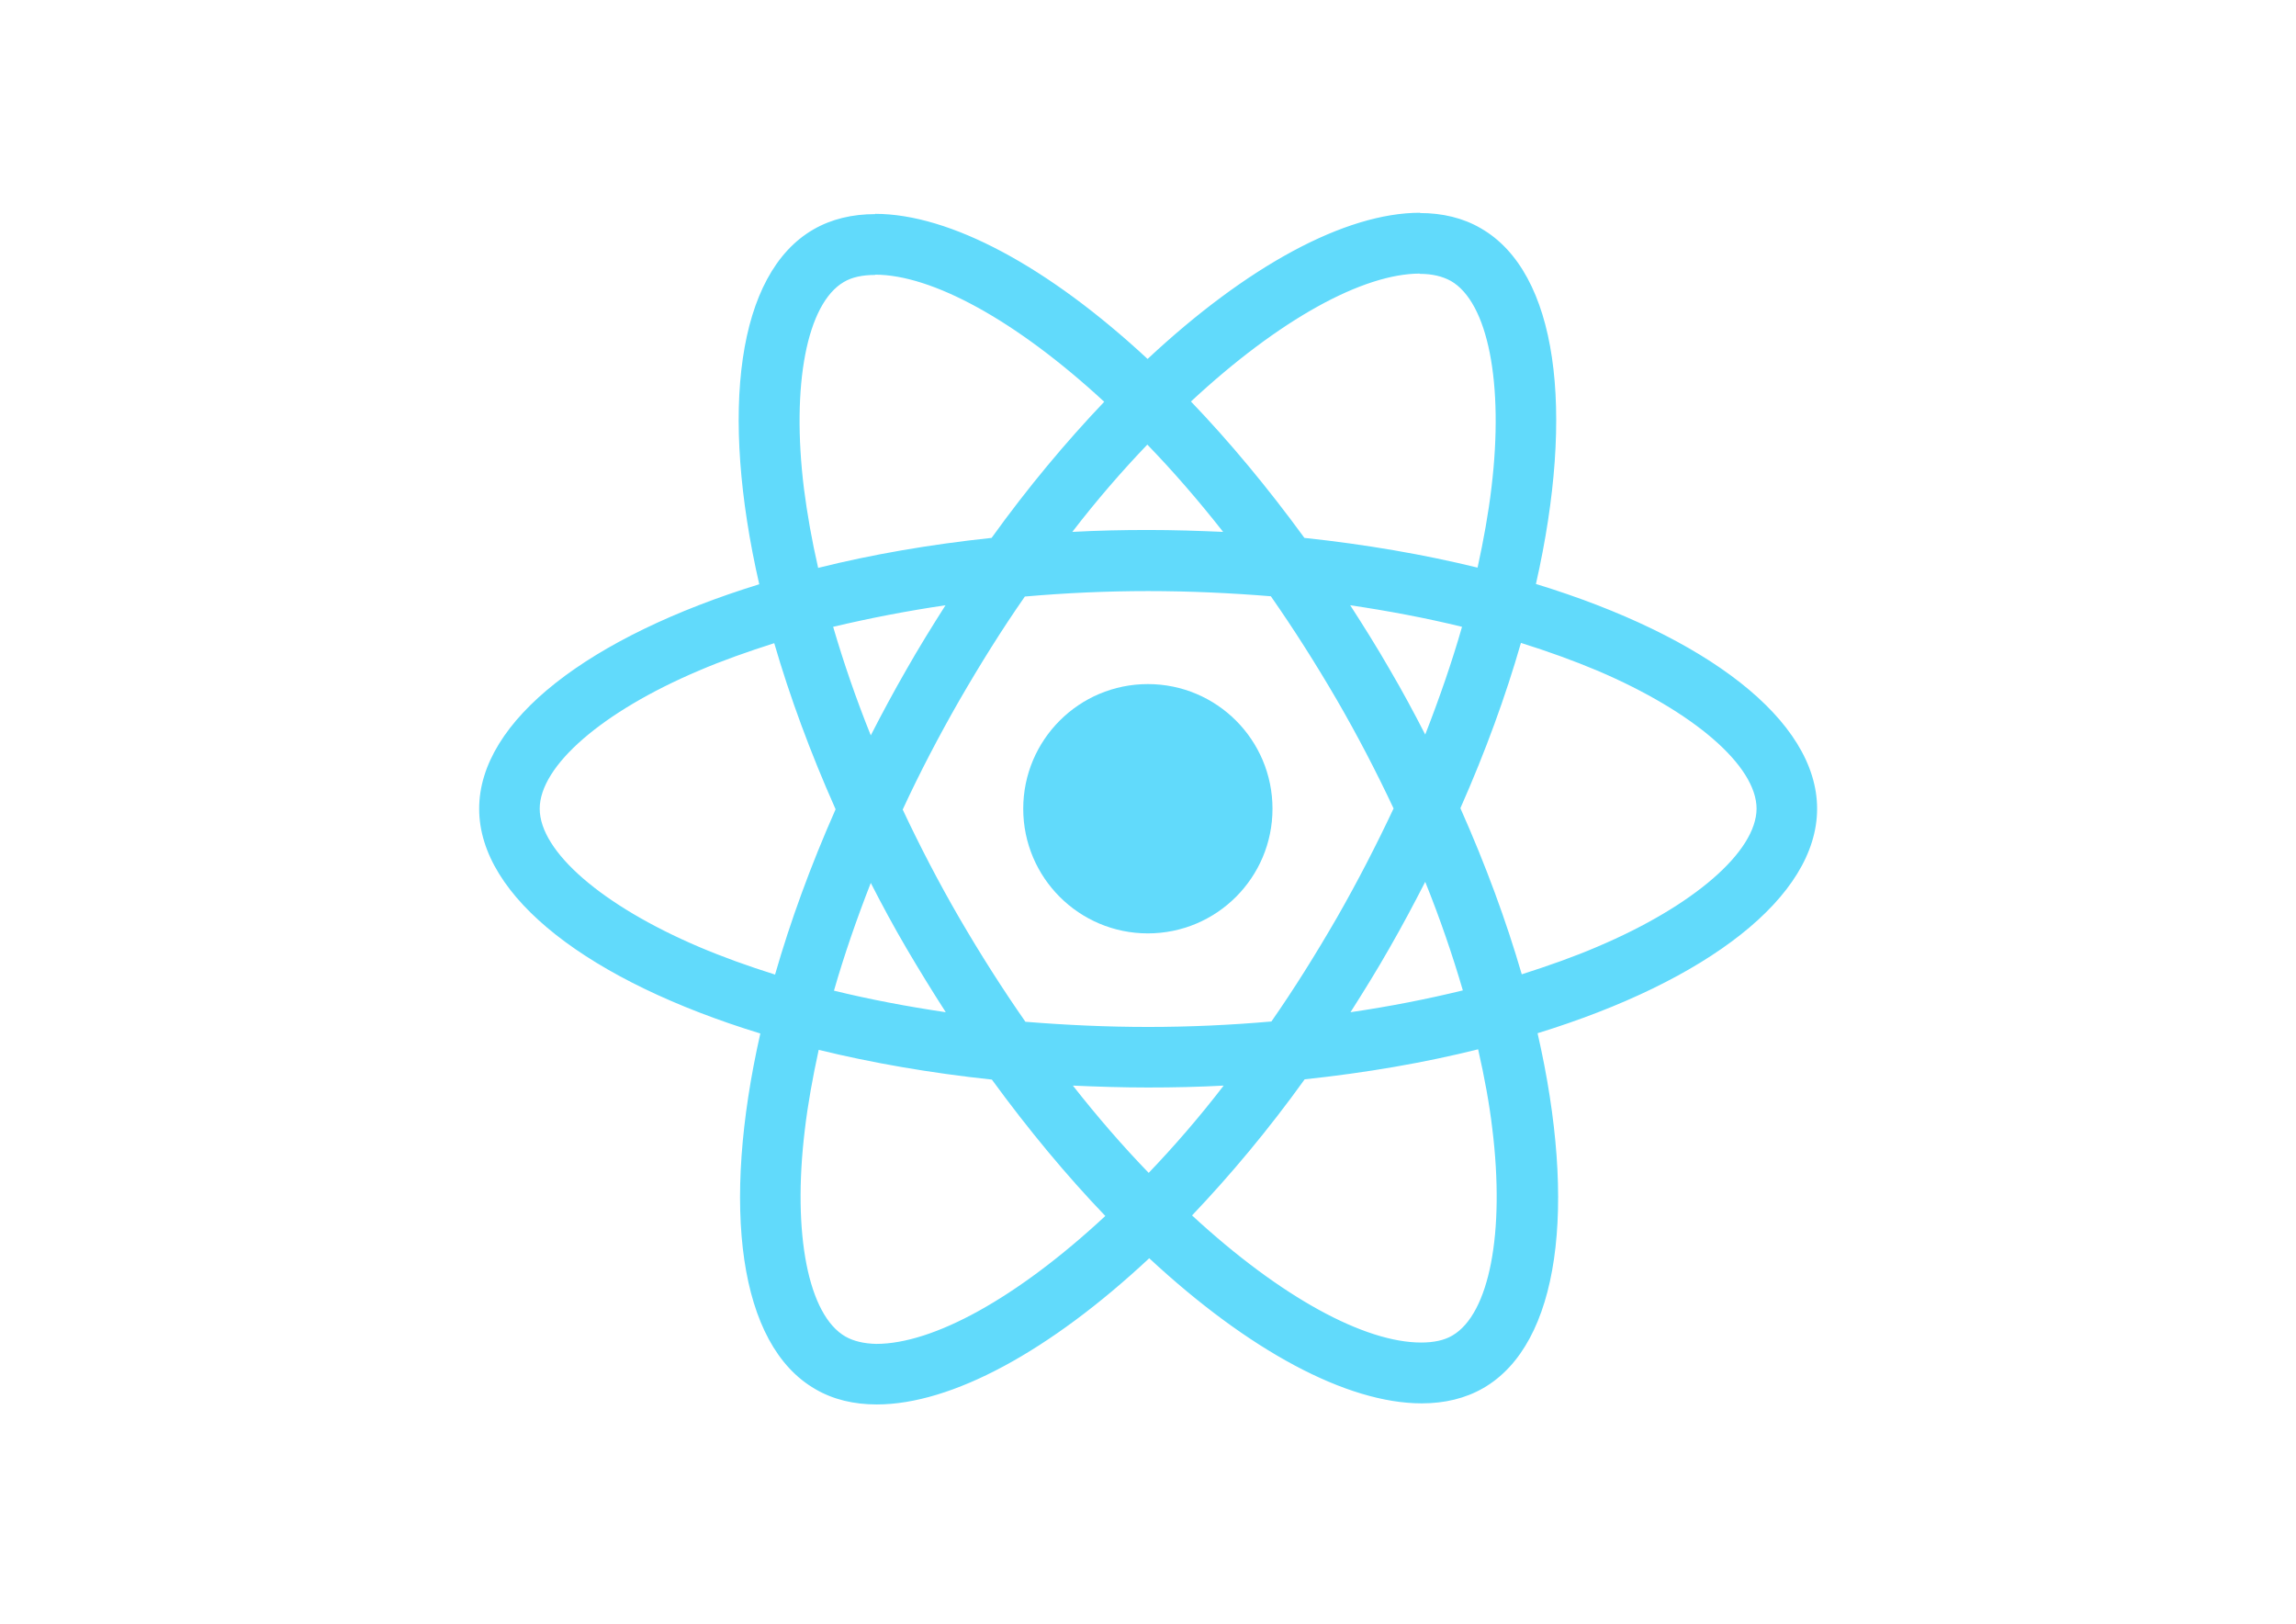
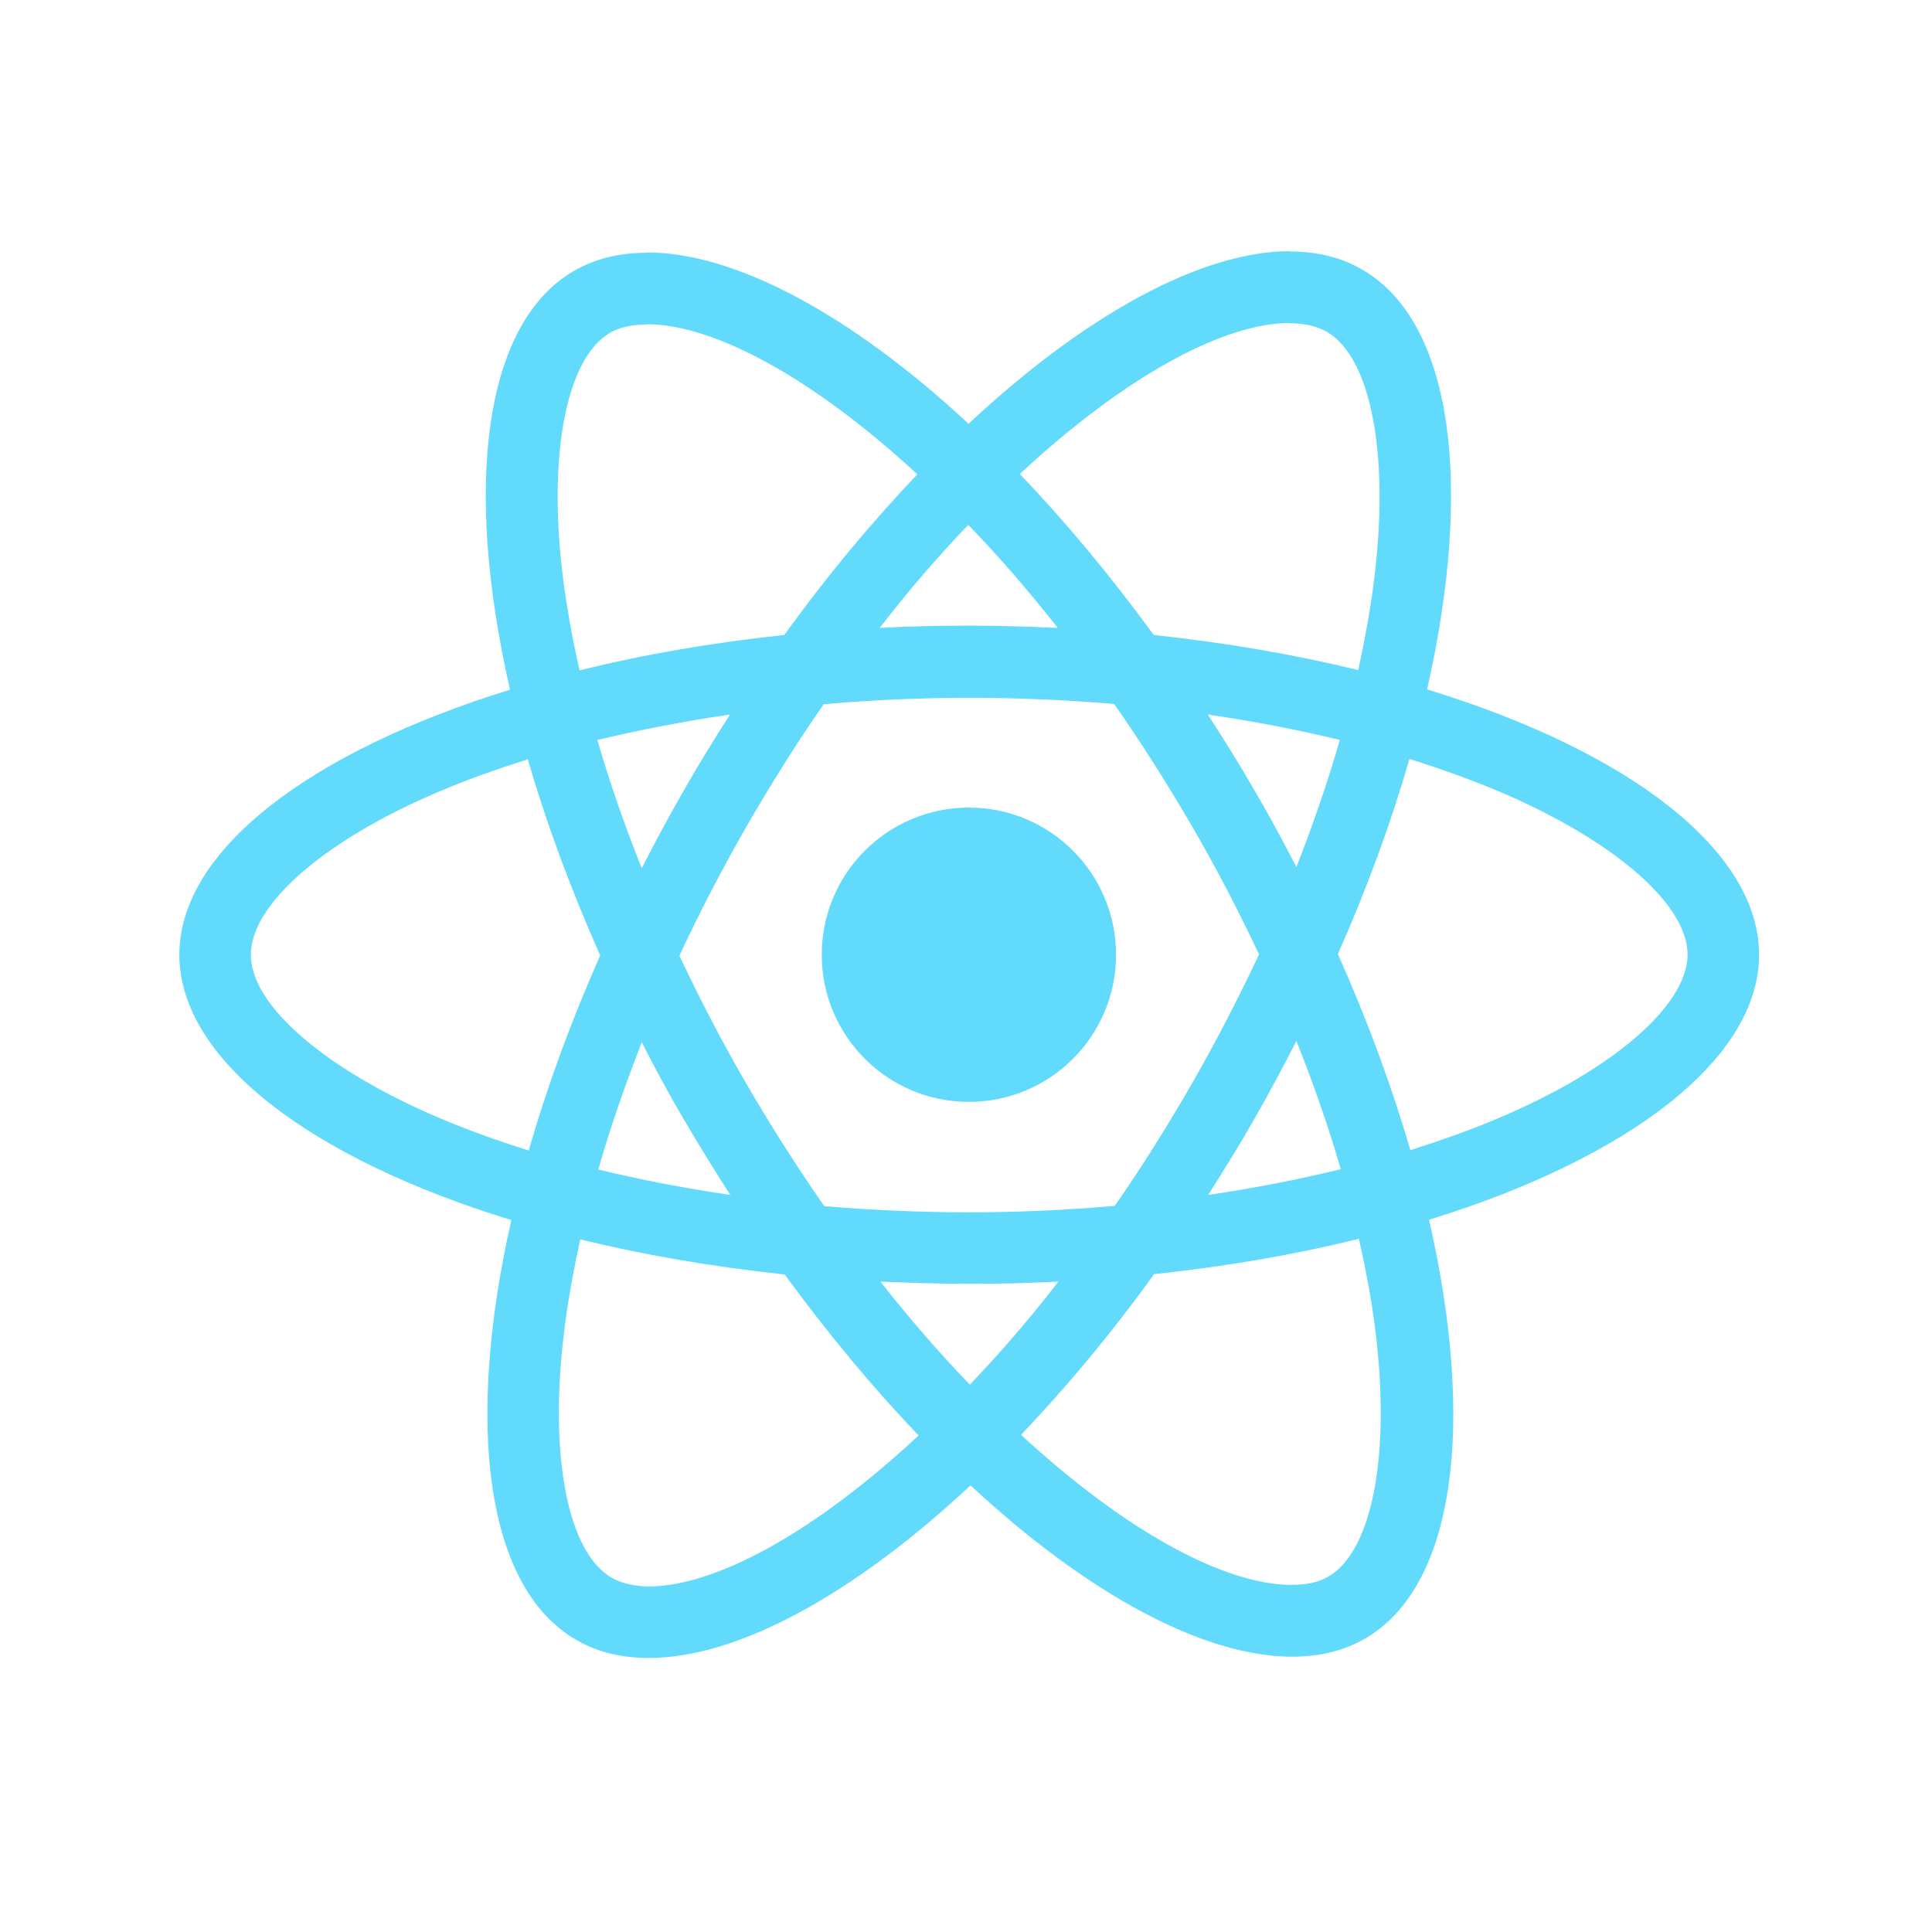
- <svg xmlns="http://www.w3.org/2000/svg" viewBox="0 0 841.9 595.3">
+ <svg xmlns="http://www.w3.org/2000/svg" viewBox="120 0 600 600">
  <g fill="#61DAFB">
    <path d="M666.3 296.5c0-32.5-40.7-63.3-103.1-82.4 14.4-63.6 8-114.2-20.2-130.4-6.5-3.8-14.1-5.6-22.4-5.6v22.3c4.6 0 8.3.9 11.4 2.6 13.6 7.8 19.5 37.5 14.9 75.7-1.1 9.4-2.9 19.3-5.1 29.4-19.6-4.8-41-8.5-63.5-10.9-13.5-18.5-27.5-35.3-41.6-50 32.6-30.3 63.2-46.9 84-46.9V78c-27.5 0-63.5 19.6-99.9 53.6-36.4-33.8-72.4-53.2-99.9-53.2v22.3c20.7 0 51.4 16.5 84 46.6-14 14.7-28 31.4-41.3 49.9-22.6 2.4-44 6.1-63.6 11-2.3-10-4-19.7-5.2-29-4.7-38.2 1.1-67.9 14.6-75.8 3-1.8 6.9-2.6 11.5-2.6V78.5c-8.4 0-16 1.8-22.6 5.6-28.1 16.2-34.4 66.7-19.9 130.1-62.2 19.2-102.7 49.9-102.7 82.3 0 32.5 40.7 63.3 103.1 82.4-14.4 63.6-8 114.2 20.2 130.4 6.5 3.8 14.1 5.6 22.5 5.6 27.5 0 63.5-19.6 99.9-53.6 36.4 33.8 72.4 53.2 99.9 53.2 8.4 0 16-1.8 22.6-5.6 28.1-16.2 34.4-66.7 19.9-130.1 62-19.1 102.5-49.9 102.5-82.3zm-130.2-66.7c-3.7 12.9-8.3 26.2-13.5 39.5-4.1-8-8.4-16-13.1-24-4.6-8-9.5-15.8-14.4-23.4 14.2 2.1 27.9 4.7 41 7.9zm-45.8 106.5c-7.8 13.5-15.8 26.3-24.1 38.2-14.9 1.3-30 2-45.2 2-15.1 0-30.2-.7-45-1.9-8.3-11.9-16.4-24.6-24.2-38-7.6-13.1-14.5-26.4-20.8-39.8 6.2-13.4 13.2-26.8 20.7-39.9 7.8-13.5 15.8-26.3 24.1-38.2 14.9-1.3 30-2 45.2-2 15.1 0 30.2.7 45 1.9 8.3 11.9 16.4 24.6 24.2 38 7.6 13.1 14.5 26.4 20.8 39.8-6.3 13.4-13.2 26.8-20.7 39.9zm32.3-13c5.4 13.4 10 26.8 13.8 39.8-13.1 3.2-26.9 5.9-41.2 8 4.9-7.7 9.8-15.6 14.4-23.7 4.6-8 8.9-16.1 13-24.1zM421.2 430c-9.3-9.6-18.6-20.3-27.8-32 9 .4 18.2.7 27.5.7 9.4 0 18.7-.2 27.8-.7-9 11.7-18.3 22.4-27.5 32zm-74.4-58.9c-14.2-2.1-27.9-4.7-41-7.9 3.7-12.9 8.3-26.2 13.5-39.5 4.1 8 8.4 16 13.1 24 4.7 8 9.5 15.8 14.4 23.4zM420.7 163c9.3 9.6 18.6 20.3 27.8 32-9-.4-18.2-.7-27.5-.7-9.4 0-18.7.2-27.8.7 9-11.7 18.3-22.4 27.5-32zm-74 58.9c-4.9 7.7-9.8 15.6-14.4 23.7-4.6 8-8.9 16-13 24-5.4-13.4-10-26.8-13.8-39.8 13.1-3.1 26.9-5.8 41.2-7.9zm-90.5 125.2c-35.4-15.1-58.3-34.9-58.3-50.6 0-15.7 22.9-35.6 58.3-50.6 8.6-3.7 18-7 27.7-10.1 5.7 19.6 13.2 40 22.5 60.9-9.2 20.8-16.6 41.1-22.2 60.6-9.9-3.1-19.3-6.5-28-10.2zM310 490c-13.6-7.8-19.5-37.5-14.9-75.7 1.1-9.4 2.9-19.3 5.1-29.4 19.6 4.8 41 8.5 63.5 10.9 13.5 18.5 27.5 35.3 41.6 50-32.6 30.3-63.2 46.9-84 46.9-4.5-.1-8.3-1-11.3-2.7zm237.2-76.2c4.7 38.2-1.1 67.9-14.6 75.8-3 1.8-6.9 2.6-11.5 2.6-20.7 0-51.4-16.5-84-46.6 14-14.7 28-31.4 41.3-49.9 22.6-2.4 44-6.1 63.6-11 2.3 10.1 4.1 19.8 5.2 29.1zm38.5-66.7c-8.6 3.7-18 7-27.7 10.1-5.7-19.6-13.2-40-22.5-60.9 9.2-20.8 16.6-41.1 22.2-60.6 9.9 3.1 19.3 6.5 28.1 10.2 35.4 15.1 58.3 34.9 58.3 50.6-.1 15.7-23 35.6-58.4 50.6zM320.8 78.4z" />
    <circle cx="420.9" cy="296.5" r="45.7" />
    <path d="M520.5 78.1z" />
  </g>
</svg>
